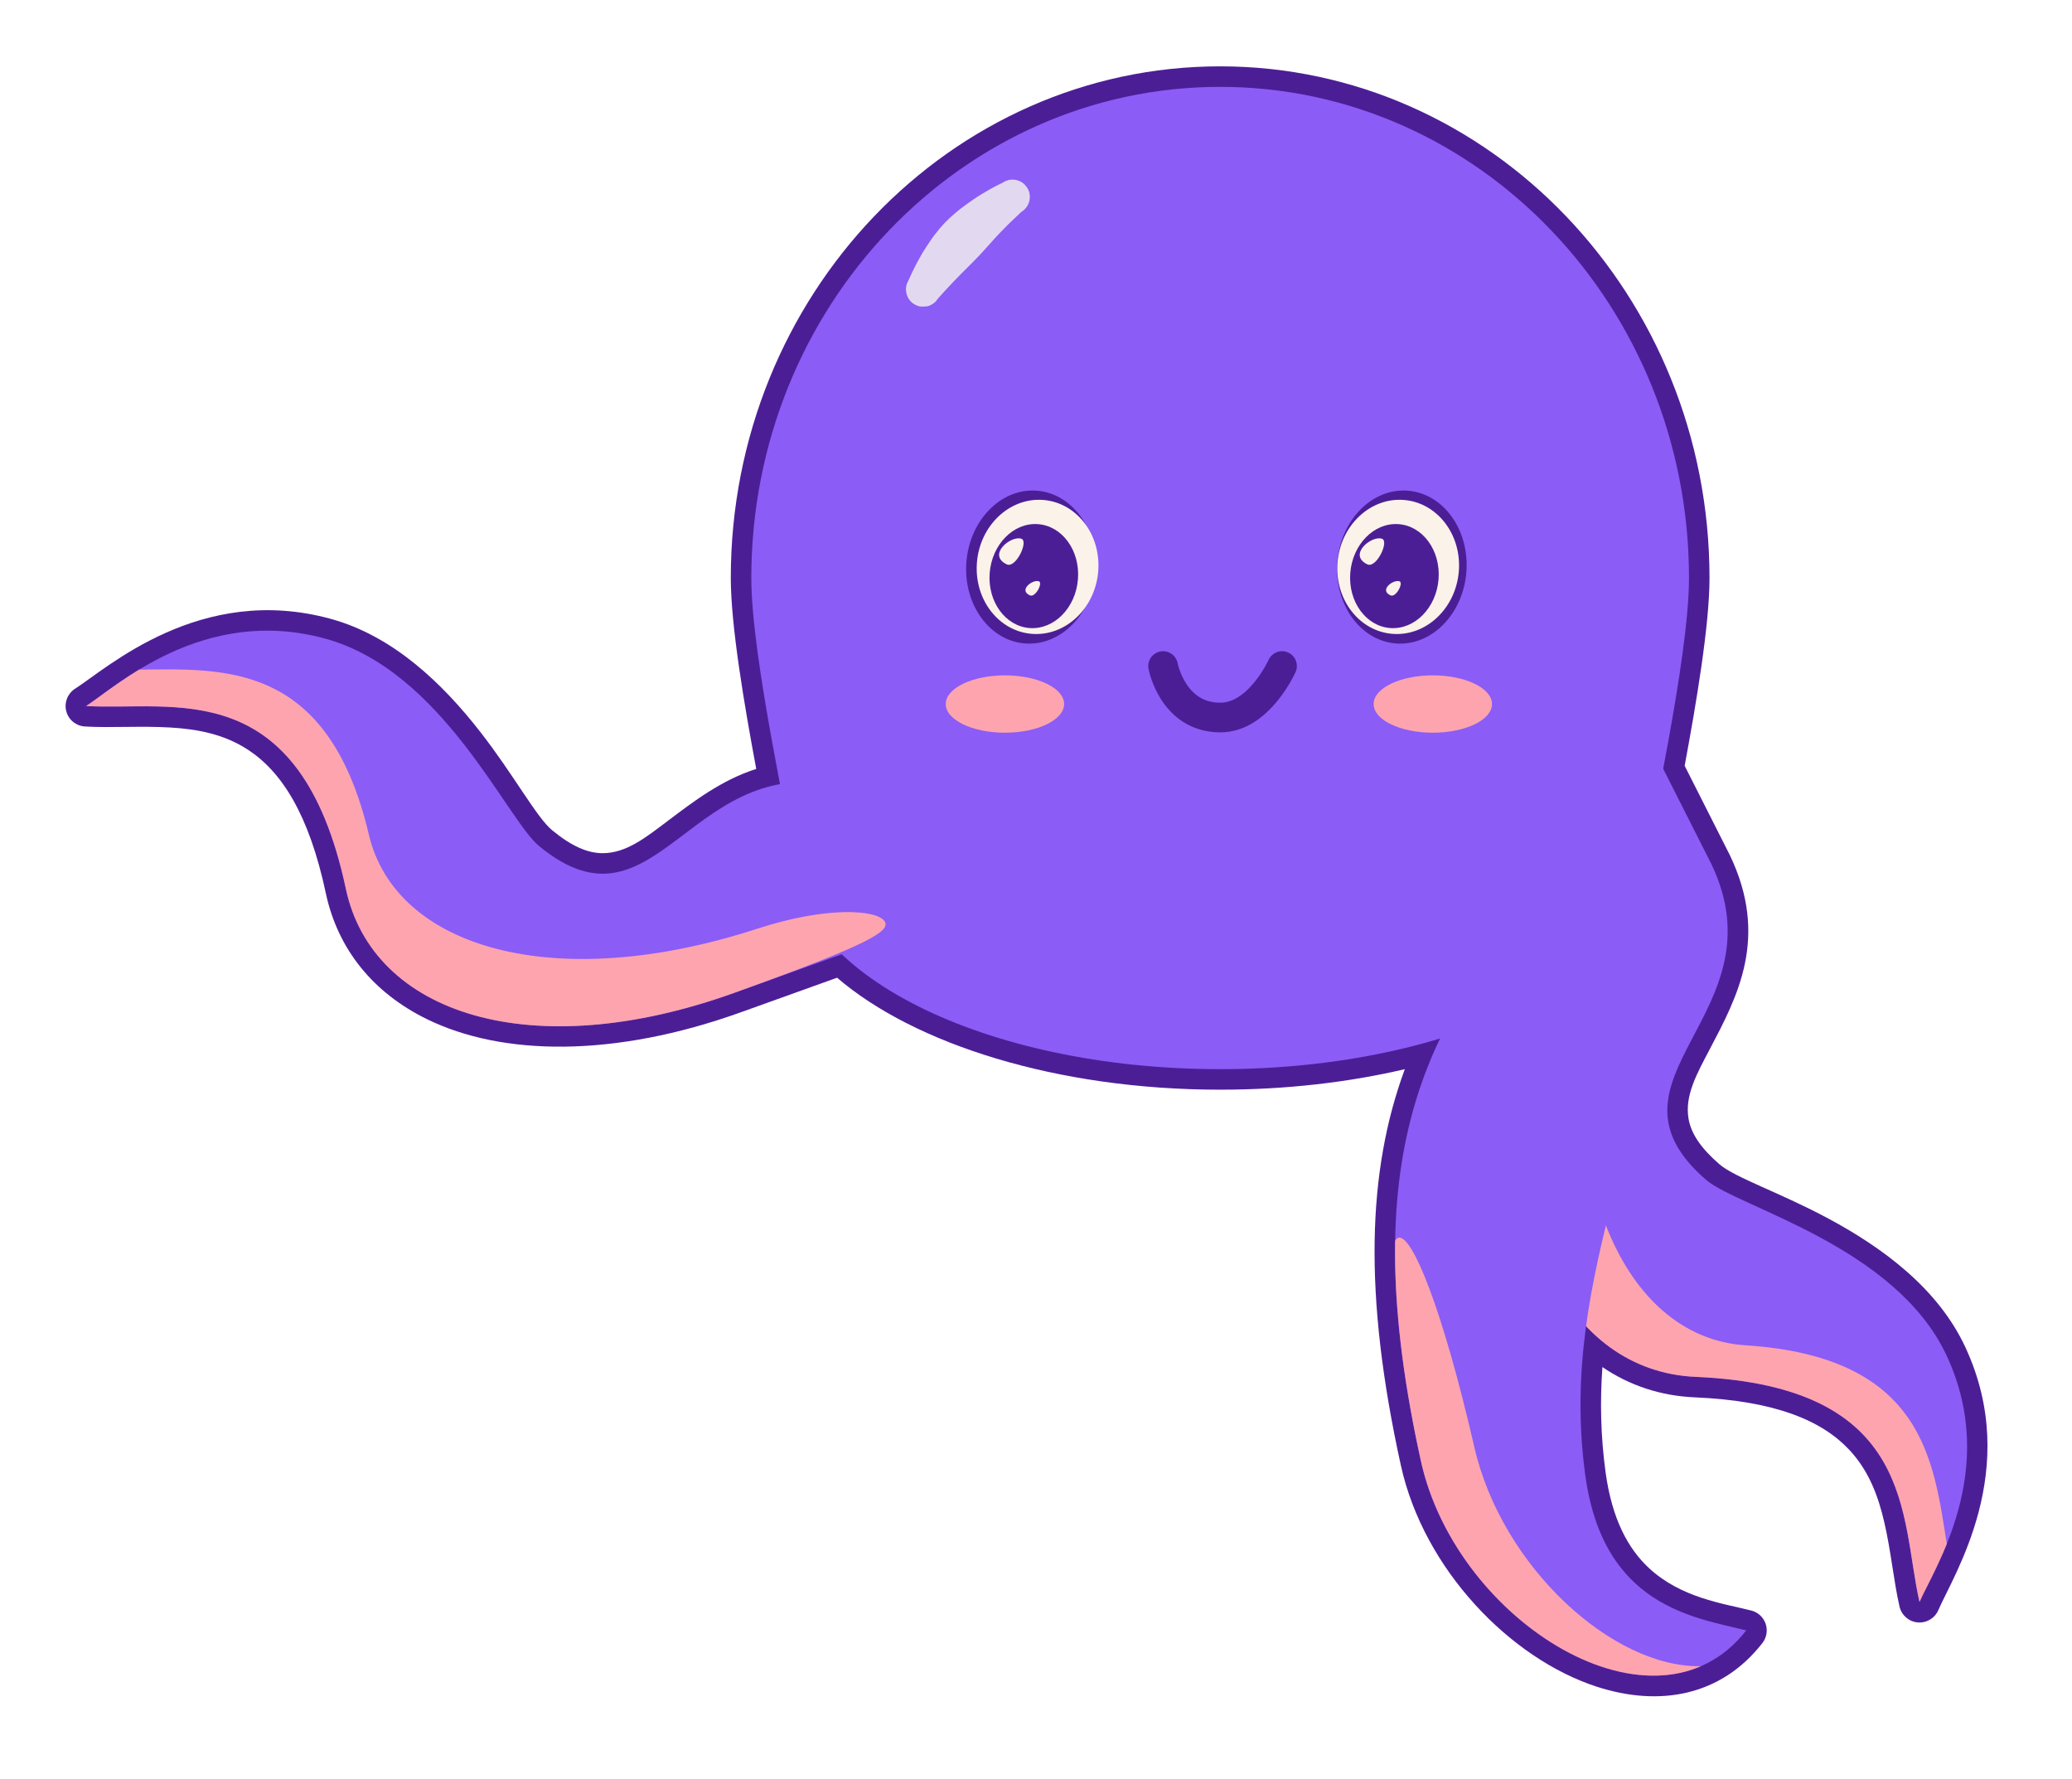
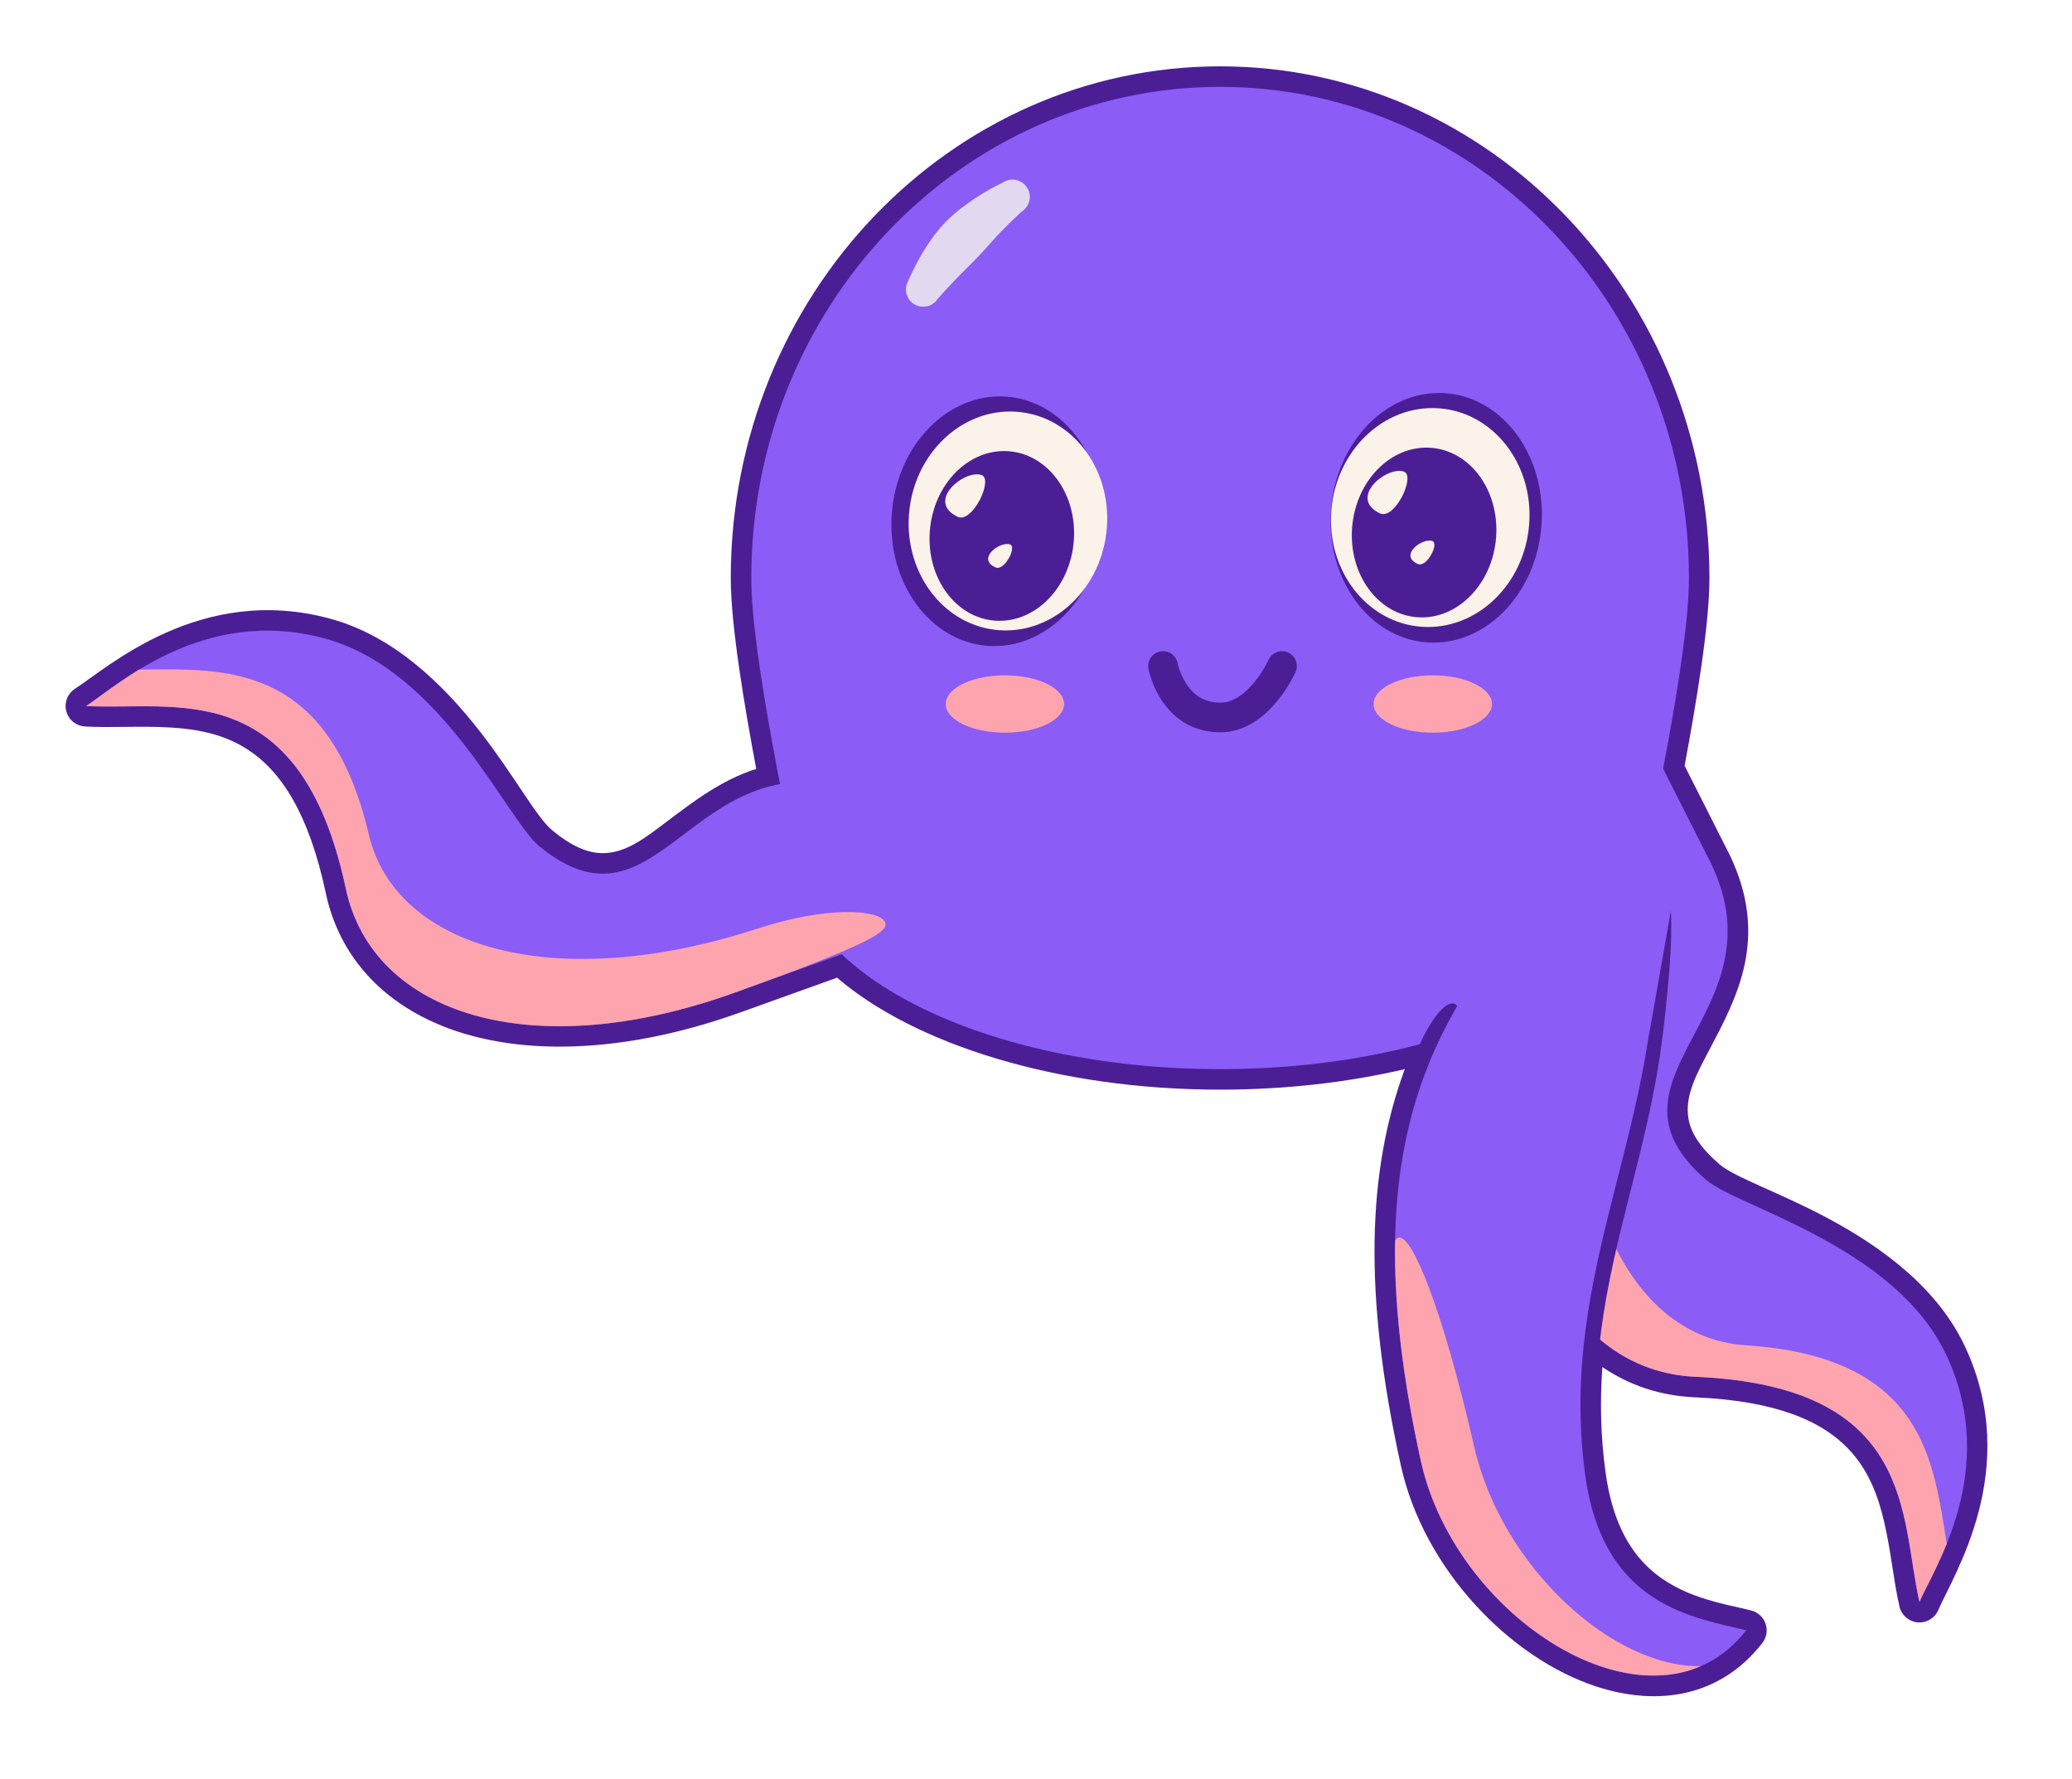
- <svg xmlns="http://www.w3.org/2000/svg" width="100%" height="100%" viewBox="0 0 2386 2048" version="1.1" xml:space="preserve" style="fill-rule:evenodd;clip-rule:evenodd;stroke-linecap:round;stroke-linejoin:round;stroke-miterlimit:1.5;">
-   <rect id="Artboard1" x="-0" y="0" width="2385.51" height="2047.2" style="fill:none;" />
-   <path d="M870.844,885.26c-13.475,-72.202 -29.301,-164.724 -29.301,-219.8c-0,-325.419 252.811,-589.084 563.515,-589.084c310.704,0 563.514,263.665 563.514,589.084c0,54.151 -15.266,144.458 -28.615,216.146l51.778,102.37c0.075,0.149 0.149,0.299 0.221,0.449c45.585,95.08 8.517,163.356 -23.227,223.793c-14.619,27.831 -28.934,53.054 -24.277,79.886c2.932,16.892 13.979,33.667 35.661,52.389c17.674,15.26 70.646,32.959 125.989,62.758c61.595,33.165 125.521,79.802 157.138,147.875c65.364,140.734 -13.887,262.376 -31.126,302.536c-4.032,9.391 -13.646,15.125 -23.825,14.209c-10.179,-0.917 -18.614,-8.275 -20.904,-18.236c-6.725,-29.263 -9.725,-63.302 -17.496,-96.912c-6.865,-29.696 -17.555,-59.204 -40.352,-83.548c-31.439,-33.573 -84.974,-56.41 -177.906,-60.422c-39.594,-1.709 -75.429,-13.769 -106.386,-34.85c-2.771,38.745 -2.137,78.984 3.729,121.604c7.362,53.478 25.961,87.582 49.805,109.729c37.087,34.449 85.254,40.696 117.88,48.951c7.737,1.957 13.963,7.69 16.551,15.24c2.588,7.55 1.189,15.896 -3.72,22.19c-48.07,61.621 -119.259,73.467 -190.796,50.247c-99.435,-32.277 -199.17,-134.945 -225.553,-254.856c-43.29,-196.752 -38.707,-338.792 4.572,-456.082c-64.669,15.138 -136.718,23.618 -212.655,23.618c-188.089,-0 -352.212,-52.547 -441.109,-128.907c-30.147,10.777 -66.477,23.832 -110.236,39.577c-147.356,53.017 -275.916,50.382 -362.167,8.084c-61.406,-30.112 -102.5,-79.964 -116.363,-145.045c-19.303,-90.612 -50.74,-139.428 -89.143,-164.767c-27.889,-18.401 -58.891,-24.039 -89.449,-25.884c-34.554,-2.087 -68.743,0.584 -98.821,-1.194c-10.22,-0.605 -18.887,-7.723 -21.466,-17.631c-2.579,-9.907 1.518,-20.348 10.146,-25.859c36.886,-23.557 144.141,-121.483 294.156,-80.507c72.595,19.829 129.294,74.948 172.287,129.994c38.63,49.46 64.894,98.592 82.916,113.439c22.105,18.21 40.548,26.298 57.755,26.42c27.302,0.192 49.905,-17.94 74.995,-36.857c30.048,-22.656 62.317,-47.437 102.285,-60.147Z" style="fill:#4c1e96;" />
-   <path d="M912.218,982.632c0,-19.75 -47.053,-223.54 -47.053,-317.172c-0,-312.087 241.918,-565.462 539.893,-565.462c297.975,0 539.892,253.375 539.892,565.462c0,93.632 -47.053,297.422 -47.053,317.172c-0,137.035 -220.834,248.29 -492.839,248.29c-272.006,-0 -492.84,-111.255 -492.84,-248.29Z" style="fill:#8b5cf6;" />
-   <path d="M979.858,908.151c-184.209,-52.737 -220.839,179.803 -359.069,65.924c-37.353,-30.772 -111.212,-201.949 -246.407,-238.877c-140.66,-38.421 -240.632,55.541 -275.218,77.629c100.291,5.929 246.275,-37.581 299.122,210.505c30.81,144.631 214.288,203.537 447.43,119.654c330.051,-118.75 237.666,-84.593 256.835,-73.61" style="fill:#8b5cf6;" />
-   <clipPath id="_clip1">
-     <path d="M979.858,908.151c-184.209,-52.737 -220.839,179.803 -359.069,65.924c-37.353,-30.772 -111.212,-201.949 -246.407,-238.877c-140.66,-38.421 -240.632,55.541 -275.218,77.629c100.291,5.929 246.275,-37.581 299.122,210.505c30.81,144.631 214.288,203.537 447.43,119.654c330.051,-118.75 237.666,-84.593 256.835,-73.61" />
-   </clipPath>
-   <g clip-path="url(#_clip1)">
-     <path d="M160.218,770.901c96.708,-0.662 217.506,-9.862 264.538,189.972c30.81,130.907 214.288,184.223 447.43,108.3c80.389,-26.179 137.2,-21.708 146.271,-8.799c8.098,11.521 -17.083,26.608 -172.741,82.612c-233.142,83.883 -416.62,24.977 -447.43,-119.654c-52.847,-248.086 -198.831,-204.576 -299.122,-210.505c12.368,-7.898 33.095,-24.987 61.054,-41.926Z" style="fill:#fda4af;" />
+ <svg xmlns="http://www.w3.org/2000/svg" width="100%" height="100%" viewBox="0 0 9942 8534" version="1.1" xml:space="preserve" style="fill-rule:evenodd;clip-rule:evenodd;stroke-linecap:round;stroke-linejoin:round;stroke-miterlimit:1.5;">
+   <rect id="Artboard1" x="0" y="0" width="9939.62" height="8530" style="fill:none;" />
+   <path d="M3628.52,3688.58c-56.146,-300.841 -122.088,-686.35 -122.088,-915.833c0,-1355.91 1053.38,-2454.52 2347.98,-2454.52c1294.6,0 2347.97,1098.61 2347.97,2454.52c0,225.629 -63.608,601.908 -119.229,900.608l215.742,426.542c0.312,0.621 0.621,1.246 0.921,1.871c189.937,396.166 35.487,680.65 -96.779,932.471c-60.913,115.962 -120.559,221.058 -101.155,332.858c12.217,70.383 58.246,140.279 148.588,218.287c73.642,63.584 294.358,137.33 524.954,261.492c256.646,138.188 523.004,332.508 654.742,616.146c272.35,586.392 -57.863,1093.23 -129.692,1260.57c-16.8,39.129 -56.858,63.02 -99.271,59.204c-42.412,-3.821 -77.558,-34.479 -87.1,-75.984c-28.021,-121.929 -40.521,-263.758 -72.9,-403.8c-28.604,-123.733 -73.146,-246.683 -168.133,-348.116c-130.996,-139.888 -354.058,-235.042 -741.275,-251.759c-164.975,-7.12 -314.288,-57.37 -443.275,-145.208c-11.546,161.438 -8.904,329.1 15.537,506.684c30.675,222.824 108.171,364.925 207.521,457.204c154.529,143.537 355.225,169.566 491.167,203.962c32.237,8.154 58.179,32.042 68.962,63.5c10.784,31.458 4.955,66.233 -15.5,92.458c-200.291,256.755 -496.912,306.113 -794.983,209.363c-414.312,-134.488 -829.875,-562.271 -939.804,-1061.9c-180.375,-819.8 -161.279,-1411.63 19.05,-1900.34c-269.454,63.075 -569.658,98.409 -886.063,98.409c-783.704,-0 -1467.55,-218.946 -1837.95,-537.113c-125.612,44.904 -276.987,99.3 -459.316,164.904c-613.984,220.905 -1149.65,209.925 -1509.03,33.684c-255.858,-125.467 -427.083,-333.184 -484.845,-604.354c-80.43,-377.55 -211.417,-580.95 -371.43,-686.53c-116.204,-76.67 -245.379,-100.162 -372.704,-107.85c-143.975,-8.695 -286.429,2.434 -411.754,-4.975c-42.583,-2.52 -78.696,-32.179 -89.442,-73.462c-10.745,-41.279 6.325,-84.783 42.275,-107.746c153.692,-98.154 600.588,-506.179 1225.65,-335.446c302.48,82.621 538.725,312.284 717.863,541.642c160.958,206.083 270.392,410.8 345.483,472.662c92.104,75.875 168.95,109.575 240.646,110.084c113.758,0.8 207.938,-74.75 312.479,-153.571c125.2,-94.4 259.654,-197.654 426.188,-250.613Z" style="fill:#4c1e96;" />
+   <path d="M3800.91,4094.3c0,-82.292 -196.054,-931.417 -196.054,-1321.55c0,-1300.36 1007.99,-2356.09 2249.55,-2356.09c1241.56,0 2249.55,1055.73 2249.55,2356.09c0,390.133 -196.054,1239.26 -196.054,1321.55c0,570.979 -920.141,1034.54 -2053.5,1034.54c-1133.36,-0 -2053.5,-463.563 -2053.5,-1034.54Z" style="fill:#8b5cf6;" />
+   <path d="M4082.74,3783.96c-767.538,-219.738 -920.163,749.179 -1496.12,274.683c-155.638,-128.217 -463.383,-841.454 -1026.7,-995.321c-586.083,-160.088 -1002.63,231.421 -1146.74,323.454c417.879,24.704 1026.15,-156.587 1246.34,877.104c128.375,602.629 892.867,848.071 1864.29,498.559c1375.21,-494.792 990.275,-352.471 1070.14,-306.709" style="fill:#8b5cf6;" />
+   <g>
+     <clipPath id="_clip1">
+       <path d="M4082.74,3783.96c-767.538,-219.738 -920.163,749.179 -1496.12,274.683c-155.638,-128.217 -463.383,-841.454 -1026.7,-995.321c-586.083,-160.088 -1002.63,231.421 -1146.74,323.454c417.879,24.704 1026.15,-156.587 1246.34,877.104c128.375,602.629 892.867,848.071 1864.29,498.559c1375.21,-494.792 990.275,-352.471 1070.14,-306.709" />
+     </clipPath>
+     <g clip-path="url(#_clip1)">
+       <path d="M667.575,3212.09c402.95,-2.759 906.275,-41.092 1102.24,791.549c128.375,545.446 892.866,767.596 1864.29,451.251c334.954,-109.08 571.667,-90.45 609.463,-36.663c33.742,48.004 -71.179,110.867 -719.754,344.217c-971.425,349.512 -1735.92,104.071 -1864.29,-498.559c-220.196,-1033.69 -828.463,-852.4 -1246.34,-877.104c51.534,-32.908 137.896,-104.112 254.392,-174.691Z" style="fill:#fda4af;" />
+     </g>
  </g>
-   <path d="M1970.66,994.637c82.614,172.313 -141.527,246.699 -5.981,363.735c36.628,31.626 218.267,75.947 277.141,202.705c61.253,131.881 -15.254,245.633 -31.409,283.267c-22.426,-97.575 -3.456,-248.214 -257.758,-259.191c-148.255,-6.399 -236.855,-176.976 -192.309,-419.928c63.062,-343.94 48.982,-448.506 59.429,-468.902" style="fill:#8b5cf6;" />
-   <clipPath id="_clip2">
-     <path d="M1970.66,994.637c82.614,172.313 -141.527,246.699 -5.981,363.735c36.628,31.626 218.267,75.947 277.141,202.705c61.253,131.881 -15.254,245.633 -31.409,283.267c-22.426,-97.575 -3.456,-248.214 -257.758,-259.191c-148.255,-6.399 -236.855,-176.976 -192.309,-419.928c63.062,-343.94 48.982,-448.506 59.429,-468.902" />
-   </clipPath>
-   <g clip-path="url(#_clip2)">
-     <path d="M2241.83,1777.43c-15.31,-95.143 -26.145,-215.368 -231.723,-228.596c-134.669,-8.665 -217.736,-180.164 -181.07,-421.802c23.927,-157.687 -35.239,-111.171 -68.697,38.197c-53.993,241.043 44.054,413.529 192.309,419.928c254.302,10.977 235.332,161.616 257.758,259.191c5.777,-13.457 19.27,-36.647 31.423,-66.918Z" style="fill:#fda4af;" />
+   <path d="M8211.08,4144.32c344.225,717.971 -589.695,1027.91 -24.92,1515.56c152.616,131.775 909.445,316.446 1154.75,844.604c255.221,549.505 -63.559,1023.47 -130.871,1180.28c-93.442,-406.563 -14.4,-1034.22 -1073.99,-1079.96c-617.729,-26.662 -986.896,-737.4 -801.287,-1749.7c262.758,-1433.08 204.091,-1868.78 247.62,-1953.76" style="fill:#8b5cf6;" />
+   <g>
+     <clipPath id="_clip2">
+       <path d="M8211.08,4144.32c344.225,717.971 -589.695,1027.91 -24.92,1515.56c152.616,131.775 909.445,316.446 1154.75,844.604c255.221,549.505 -63.559,1023.47 -130.871,1180.28c-93.442,-406.563 -14.4,-1034.22 -1073.99,-1079.96c-617.729,-26.662 -986.896,-737.4 -801.287,-1749.7c262.758,-1433.08 204.091,-1868.78 247.62,-1953.76" />
+     </clipPath>
+     <g clip-path="url(#_clip2)">
+       <path d="M9340.96,7405.96c-63.791,-396.429 -108.937,-897.366 -965.512,-952.483c-561.121,-36.104 -907.233,-750.683 -754.458,-1757.51c99.695,-657.029 -146.83,-463.213 -286.238,159.154c-224.971,1004.35 183.558,1723.04 801.288,1749.7c1059.59,45.737 980.55,673.4 1073.99,1079.96c24.071,-56.071 80.292,-152.695 130.929,-278.825Z" style="fill:#fda4af;" />
+     </g>
  </g>
-   <path d="M1906.18,1049.42c12.602,241.828 -113.664,409.166 -80.61,649.303c20.825,151.289 125.953,163.347 185.292,178.359c-103.679,132.909 -333.716,-9.091 -374.654,-195.155c-74.94,-340.6 -4.485,-512.189 168.896,-679.777" style="fill:#8b5cf6;" />
-   <clipPath id="_clip3">
-     <path d="M1906.18,1049.42c12.602,241.828 -113.664,409.166 -80.61,649.303c20.825,151.289 125.953,163.347 185.292,178.359c-103.679,132.909 -333.716,-9.091 -374.654,-195.155c-74.94,-340.6 -4.485,-512.189 168.896,-679.777" />
-   </clipPath>
-   <g clip-path="url(#_clip3)">
-     <path d="M1958.77,1918.26c-101.592,2.062 -229.231,-114.182 -260.913,-251.862c-74.613,-324.243 -136.586,-325.067 -61.646,15.533c35.004,159.091 208.254,285.967 322.559,236.329Z" style="fill:#fda4af;" />
+   <path d="M7918.17,4931.58c9.323,-49.123 99.146,-562.903 99.146,-562.903c8.516,163.428 -14.111,372.603 -30.267,522.521c-34.462,319.8 -97.264,560.839 -171.822,855.157c-105.472,416.35 -201.793,831.709 -134.385,1321.43c31.633,229.804 112.324,376.005 214.783,471.175c157.886,146.653 362.468,174.367 501.362,209.506c24.567,6.215 44.334,24.415 52.552,48.387c8.218,23.971 3.776,50.471 -11.811,70.452c-193.747,248.37 -480.951,295.083 -769.28,201.492c-407.512,-132.278 -816.037,-553.225 -924.162,-1044.65c-191.674,-871.155 -159.391,-1483.12 56.39,-1987.64c144.54,-337.95 282.476,-266.964 146.019,48.121c-209.33,483.35 -240.208,1069.67 -55.913,1907.28c96.566,438.894 460.027,816.074 823.977,934.212c186.231,60.45 373.052,50.869 518.002,-63.314c-140.064,-35.479 -303.894,-88.249 -439.221,-213.948c-122.385,-113.678 -223.512,-286.126 -261.297,-560.623c-70.317,-510.853 27.554,-944.4 137.577,-1378.72c105.987,-418.379 204.347,-546.08 248.35,-777.939Z" style="fill:#4c1e96;" />
+   <path d="M7942.42,4372.58c52.508,1007.62 -473.6,1704.86 -335.875,2705.43c86.771,630.37 524.804,680.612 772.05,743.162c-431.996,553.787 -1390.48,-37.879 -1561.06,-813.146c-312.25,-1419.17 -18.687,-2134.12 703.734,-2832.4" style="fill:#8b5cf6;" />
+   <g>
+     <clipPath id="_clip3">
+       <path d="M7942.42,4372.58c52.508,1007.62 -473.6,1704.86 -335.875,2705.43c86.771,630.37 524.804,680.612 772.05,743.162c-431.996,553.787 -1390.48,-37.879 -1561.06,-813.146c-312.25,-1419.17 -18.687,-2134.12 703.734,-2832.4" />
+     </clipPath>
+     <g clip-path="url(#_clip3)">
+       <path d="M8161.54,7992.75c-423.3,8.592 -955.13,-475.758 -1087.14,-1049.42c-310.887,-1351.01 -569.108,-1354.45 -256.858,64.721c145.85,662.879 867.725,1191.53 1344,984.704Z" style="fill:#fda4af;" />
+     </g>
  </g>
  <g>
    <g id="EyeL">
-       <path d="M1620.73,564.904c-41.021,-2.903 -77.207,34.155 -80.758,82.704c-3.551,48.547 26.87,90.319 67.891,93.221c41.021,2.903 77.207,-34.156 80.758,-82.703c3.55,-48.548 -26.87,-90.32 -67.891,-93.222Z" style="fill:#4c1e96;" />
-       <path d="M1615.94,575.546c-38.559,-2.617 -72.499,29.819 -75.746,72.387c-3.246,42.568 25.424,79.253 63.983,81.87c38.559,2.616 72.5,-29.819 75.746,-72.388c3.246,-42.568 -25.423,-79.252 -63.983,-81.869Z" style="fill:#fbf2ea;" />
-       <path d="M1610.29,603.425c-28.056,-1.904 -52.877,23.356 -55.395,56.374c-2.518,33.017 18.215,61.369 46.271,63.273c28.055,1.904 52.877,-23.356 55.395,-56.374c2.518,-33.017 -18.216,-61.369 -46.271,-63.273Z" style="fill:#4c1e96;" />
-       <path d="M1591.51,620.28c8.403,3.026 -6.558,34.468 -17.01,29.431c-22.855,-11.016 5.074,-33.729 17.01,-29.431Z" style="fill:#fbf2ea;" />
-       <path d="M1611.53,669.231c5.041,1.67 -3.935,19.02 -10.206,16.24c-13.712,-6.078 3.044,-18.611 10.206,-16.24Z" style="fill:#fbf2ea;" />
+       <path d="M6935.16,1886.29c-278.753,-19.727 -524.65,232.095 -548.78,562.003c-24.13,329.895 182.591,613.751 461.344,633.471c278.752,19.727 524.649,-232.102 548.78,-561.997c24.123,-329.901 -182.592,-613.757 -461.344,-633.477Z" style="fill:#4c1e96;" />
+       <path d="M6902.61,1958.6c-262.022,-17.783 -492.657,202.631 -514.722,491.896c-22.057,289.265 172.766,538.553 434.788,556.336c262.022,17.777 492.664,-202.631 514.722,-491.902c22.057,-289.265 -172.759,-538.546 -434.788,-556.33Z" style="fill:#fbf2ea;" />
+       <path d="M6864.21,2148.05c-190.651,-12.938 -359.318,158.712 -376.429,383.082c-17.111,224.362 123.778,417.024 314.428,429.963c190.644,12.938 359.319,-158.713 376.429,-383.082c17.111,-224.363 -123.784,-417.025 -314.428,-429.963Z" style="fill:#4c1e96;" />
+       <path d="M6736.6,2262.59c57.102,20.563 -44.564,234.222 -115.589,199.994c-155.308,-74.858 34.48,-229.201 115.589,-199.994Z" style="fill:#fbf2ea;" />
+       <path d="M6872.64,2595.23c34.256,11.348 -26.739,129.247 -69.353,110.356c-93.178,-41.302 20.685,-126.468 69.353,-110.356Z" style="fill:#fbf2ea;" />
    </g>
    <g id="EyeL1">
-       <path d="M1193.57,564.904c-41.02,-2.903 -77.207,34.155 -80.757,82.704c-3.551,48.547 26.87,90.319 67.89,93.221c41.021,2.903 77.208,-34.156 80.758,-82.703c3.551,-48.548 -26.87,-90.32 -67.891,-93.222Z" style="fill:#4c1e96;" />
-       <path d="M1200.69,575.546c-38.559,-2.617 -72.5,29.819 -75.746,72.387c-3.247,42.568 25.423,79.253 63.982,81.87c38.559,2.616 72.5,-29.819 75.746,-72.388c3.246,-42.568 -25.423,-79.252 -63.982,-81.869Z" style="fill:#fbf2ea;" />
-       <path d="M1195.05,603.425c-28.055,-1.904 -52.877,23.356 -55.395,56.374c-2.518,33.017 18.216,61.369 46.271,63.273c28.055,1.904 52.877,-23.356 55.395,-56.374c2.518,-33.017 -18.216,-61.369 -46.271,-63.273Z" style="fill:#4c1e96;" />
-       <path d="M1176.26,620.28c8.403,3.026 -6.558,34.468 -17.01,29.431c-22.854,-11.016 5.074,-33.729 17.01,-29.431Z" style="fill:#fbf2ea;" />
-       <path d="M1196.28,669.231c5.041,1.67 -3.935,19.02 -10.206,16.24c-13.711,-6.078 3.045,-18.611 10.206,-16.24Z" style="fill:#fbf2ea;" />
+       <path d="M4827.89,1902.74c-278.746,-19.727 -524.65,232.095 -548.773,562.003c-24.131,329.895 182.591,613.751 461.337,633.471c278.752,19.727 524.656,-232.102 548.78,-561.997c24.13,-329.901 -182.592,-613.757 -461.344,-633.477Z" style="fill:#4c1e96;" />
+       <path d="M4876.28,1975.06c-262.023,-17.783 -492.664,202.631 -514.722,491.896c-22.064,289.265 172.759,538.553 434.781,556.336c262.022,17.777 492.664,-202.631 514.721,-491.902c22.058,-289.265 -172.758,-538.546 -434.78,-556.33Z" style="fill:#fbf2ea;" />
+       <path d="M4837.95,2164.51c-190.644,-12.938 -359.319,158.712 -376.429,383.082c-17.111,224.362 123.784,417.024 314.428,429.963c190.644,12.938 359.318,-158.713 376.429,-383.082c17.111,-224.363 -123.784,-417.025 -314.428,-429.963Z" style="fill:#4c1e96;" />
+       <path d="M4710.27,2279.04c57.101,20.563 -44.564,234.222 -115.589,199.994c-155.301,-74.858 34.479,-229.201 115.589,-199.994Z" style="fill:#fbf2ea;" />
+       <path d="M4846.31,2611.68c34.255,11.348 -26.74,129.247 -69.353,110.356c-93.172,-41.302 20.691,-126.468 69.353,-110.356Z" style="fill:#fbf2ea;" />
    </g>
-     <path d="M1339.35,766.805c0,0 10.952,59.283 65.946,59.283c44.636,-0 71.037,-59.283 71.037,-59.283" style="fill:none;stroke:#4c1e96;stroke-width:34.14px;" />
+     <path d="M5580.62,3195.02c0,-0 45.633,247.012 274.775,247.012c185.983,0 295.988,-247.012 295.988,-247.012" style="fill:none;stroke:#4c1e96;stroke-width:142.25px;" />
  </g>
-   <ellipse cx="1157.23" cy="810.545" rx="68.162" ry="33.019" style="fill:#fda4af;" />
-   <ellipse cx="1649.94" cy="810.545" rx="68.162" ry="33.019" style="fill:#fda4af;" />
-   <path d="M1182.66,215.761c0.619,1.191 1.36,2.326 1.858,3.571c2.2,5.502 1.16,10.522 0.974,11.42c-0.186,0.898 -1.225,5.915 -5.433,10.098c-1.442,1.435 -2.843,2.358 -3.111,2.535c-0.684,0.451 -0.681,0.455 -2.535,2.191c-2.318,2.171 -2.285,2.203 -4.037,3.814c-6.531,6.004 -9.459,9.116 -14.851,14.524c-7.903,7.925 -11.847,12.677 -15.385,16.519c-4.411,4.792 -4.298,4.891 -7.133,7.919c-3.912,4.179 -3.793,4.284 -6.504,7.025c-3.38,3.417 -3.307,3.483 -6.719,6.866c-3.18,3.155 -3.102,3.229 -6.072,6.092c-6.998,6.745 -9.485,9.642 -13.788,13.993c-1.396,1.412 -3.019,2.951 -13.036,13.826c-3.791,4.116 -6.531,7.291 -6.85,7.65c-1.335,1.502 -1.06,1.718 -2.436,3.187c-0.423,0.451 -2.66,2.838 -6.305,4.459c-1.167,0.519 -2.368,1.046 -3.635,1.21c-2.537,0.327 -5.118,0.418 -7.671,0.248c-1.311,-0.088 -2.581,-0.549 -3.81,-1.013c-3.857,-1.457 -6.329,-3.819 -6.793,-4.262c-4.257,-4.068 -5.401,-9.065 -5.605,-9.956c-0.205,-0.896 -1.348,-5.889 0.701,-11.465c0.146,-0.398 0.273,-0.338 2.27,-4.785c4.493,-10.011 7.642,-16.211 12.414,-24.785c2.191,-3.936 3.288,-5.943 7.811,-12.881c5.571,-8.547 7.786,-11.444 8.517,-12.4c5.533,-7.237 7.083,-8.862 8.682,-10.672c4.142,-4.686 4.162,-4.665 8.678,-8.987c1.304,-1.247 2.953,-2.979 10.341,-9.061c0.032,-0.027 2.671,-2.367 10.973,-8.304c9.682,-6.922 15.268,-10.287 16.64,-11.113c6.687,-4.028 12.217,-7.045 15.247,-8.669c2.81,-1.505 8.251,-4.05 8.305,-4.081c0.224,-0.131 0.433,-0.285 0.65,-0.428c6.876,-4.533 13.816,-3.095 15.013,-2.847c0.898,0.186 5.915,1.226 10.094,5.435c0.006,0.006 2.539,3.123 2.541,3.127Z" style="fill:#e2d9f1;" />
+   <ellipse cx="4821.79" cy="3377.27" rx="284.008" ry="137.579" style="fill:#fda4af;" />
+   <ellipse cx="6874.75" cy="3377.27" rx="284.008" ry="137.579" style="fill:#fda4af;" />
+   <path d="M4927.75,899.004c2.579,4.963 5.667,9.692 7.742,14.879c9.166,22.925 4.833,43.842 4.058,47.584c-0.775,3.741 -5.104,24.645 -22.637,42.075c-6.009,5.979 -11.846,9.825 -12.963,10.562c-2.85,1.879 -2.838,1.896 -10.563,9.129c-9.658,9.046 -9.52,9.179 -16.82,15.892c-27.213,25.017 -39.413,37.983 -61.88,60.517c-32.929,33.02 -49.362,52.82 -64.104,68.829c-18.379,19.966 -17.908,20.379 -29.721,32.996c-16.3,17.412 -15.804,17.85 -27.1,29.27c-14.083,14.238 -13.779,14.513 -27.995,28.609c-13.25,13.146 -12.925,13.454 -25.3,25.383c-29.159,28.104 -39.521,40.175 -57.45,58.304c-5.817,5.884 -12.58,12.296 -54.317,57.609c-15.796,17.15 -27.213,30.379 -28.542,31.875c-5.562,6.258 -4.416,7.158 -10.15,13.279c-1.762,1.879 -11.083,11.825 -26.271,18.579c-4.862,2.162 -9.866,4.358 -15.145,5.042c-10.571,1.362 -21.325,1.741 -31.963,1.033c-5.462,-0.367 -10.754,-2.288 -15.875,-4.221c-16.071,-6.071 -26.371,-15.912 -28.304,-17.758c-17.738,-16.95 -22.504,-37.771 -23.354,-41.484c-0.854,-3.733 -5.617,-24.537 2.921,-47.77c0.608,-1.659 1.137,-1.409 9.458,-19.938c18.721,-41.712 31.842,-67.546 51.725,-103.271c9.129,-16.4 13.7,-24.762 32.546,-53.671c23.212,-35.612 32.441,-47.683 35.487,-51.666c23.054,-30.154 29.513,-36.925 36.175,-44.467c17.259,-19.525 17.342,-19.437 36.159,-37.446c5.433,-5.196 12.304,-12.412 43.087,-37.754c0.133,-0.112 11.129,-9.862 45.721,-34.6c40.342,-28.842 63.617,-42.862 69.333,-46.304c27.863,-16.783 50.904,-29.354 63.529,-36.121c11.709,-6.271 34.38,-16.875 34.605,-17.004c0.933,-0.546 1.804,-1.188 2.708,-1.783c28.65,-18.888 57.567,-12.896 62.554,-11.863c3.742,0.775 24.646,5.108 42.059,22.646c0.024,0.025 10.579,13.012 10.587,13.029Z" style="fill:#e2d9f1;" />
</svg>
